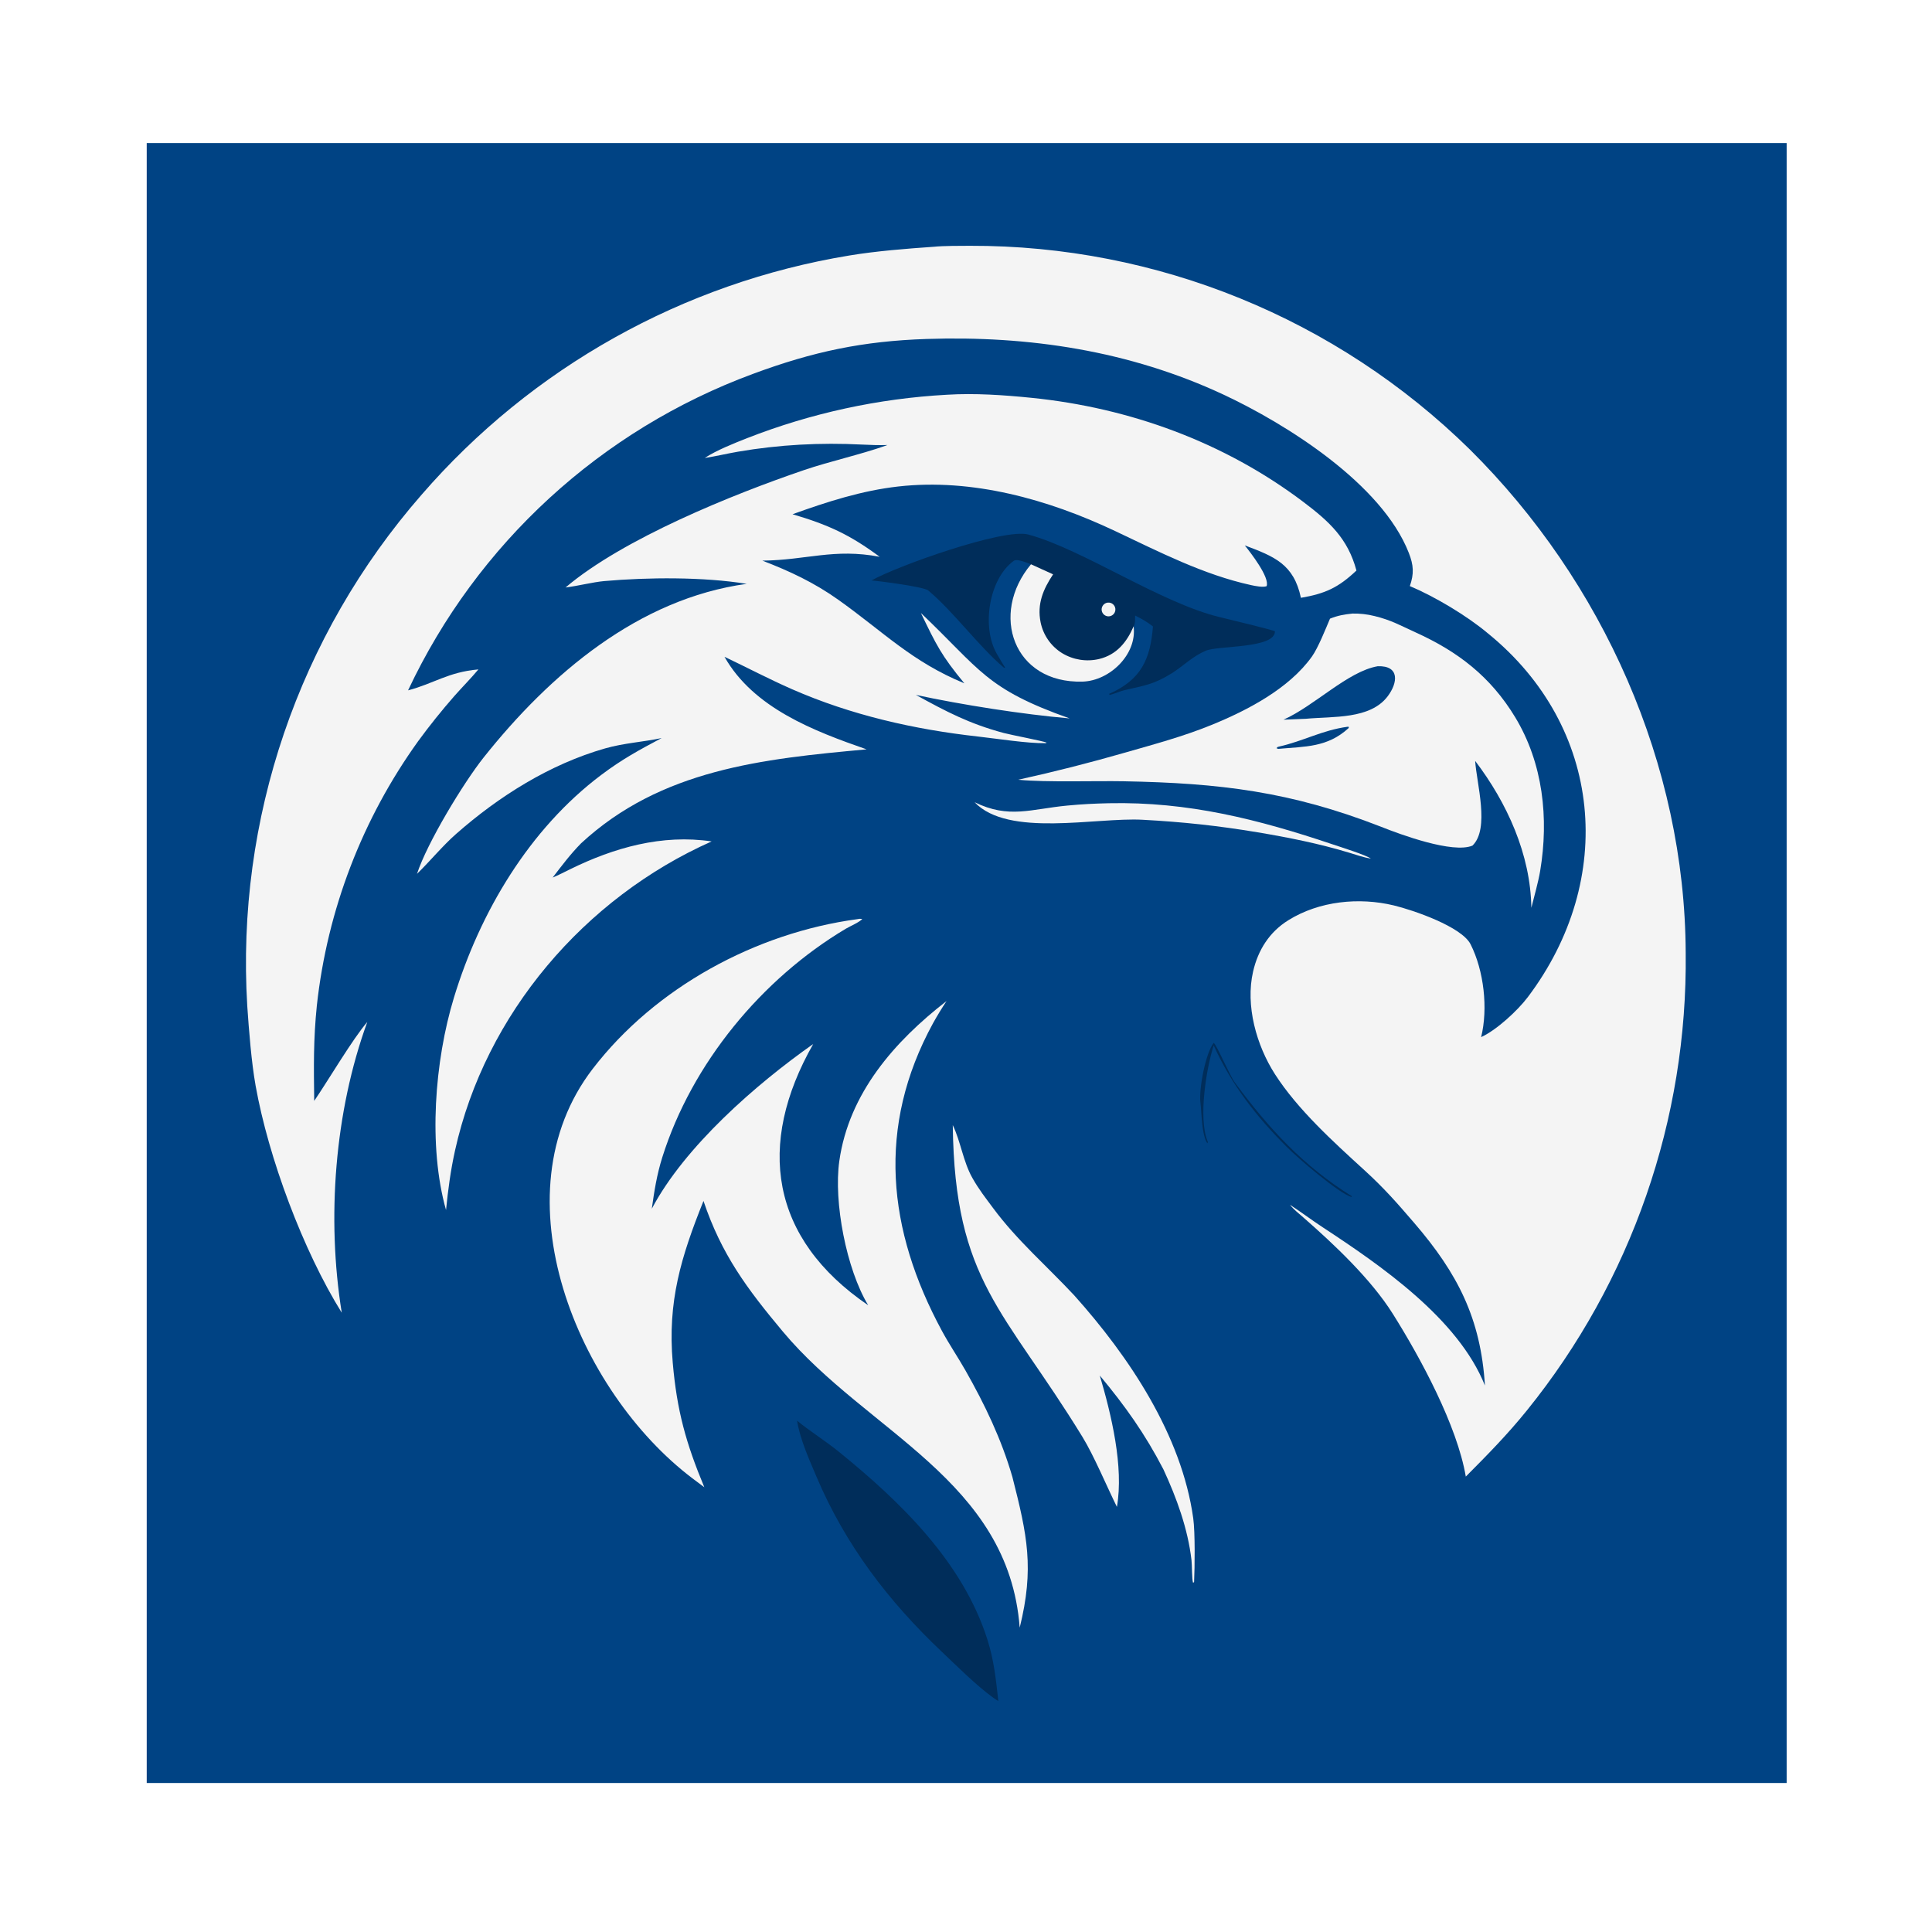
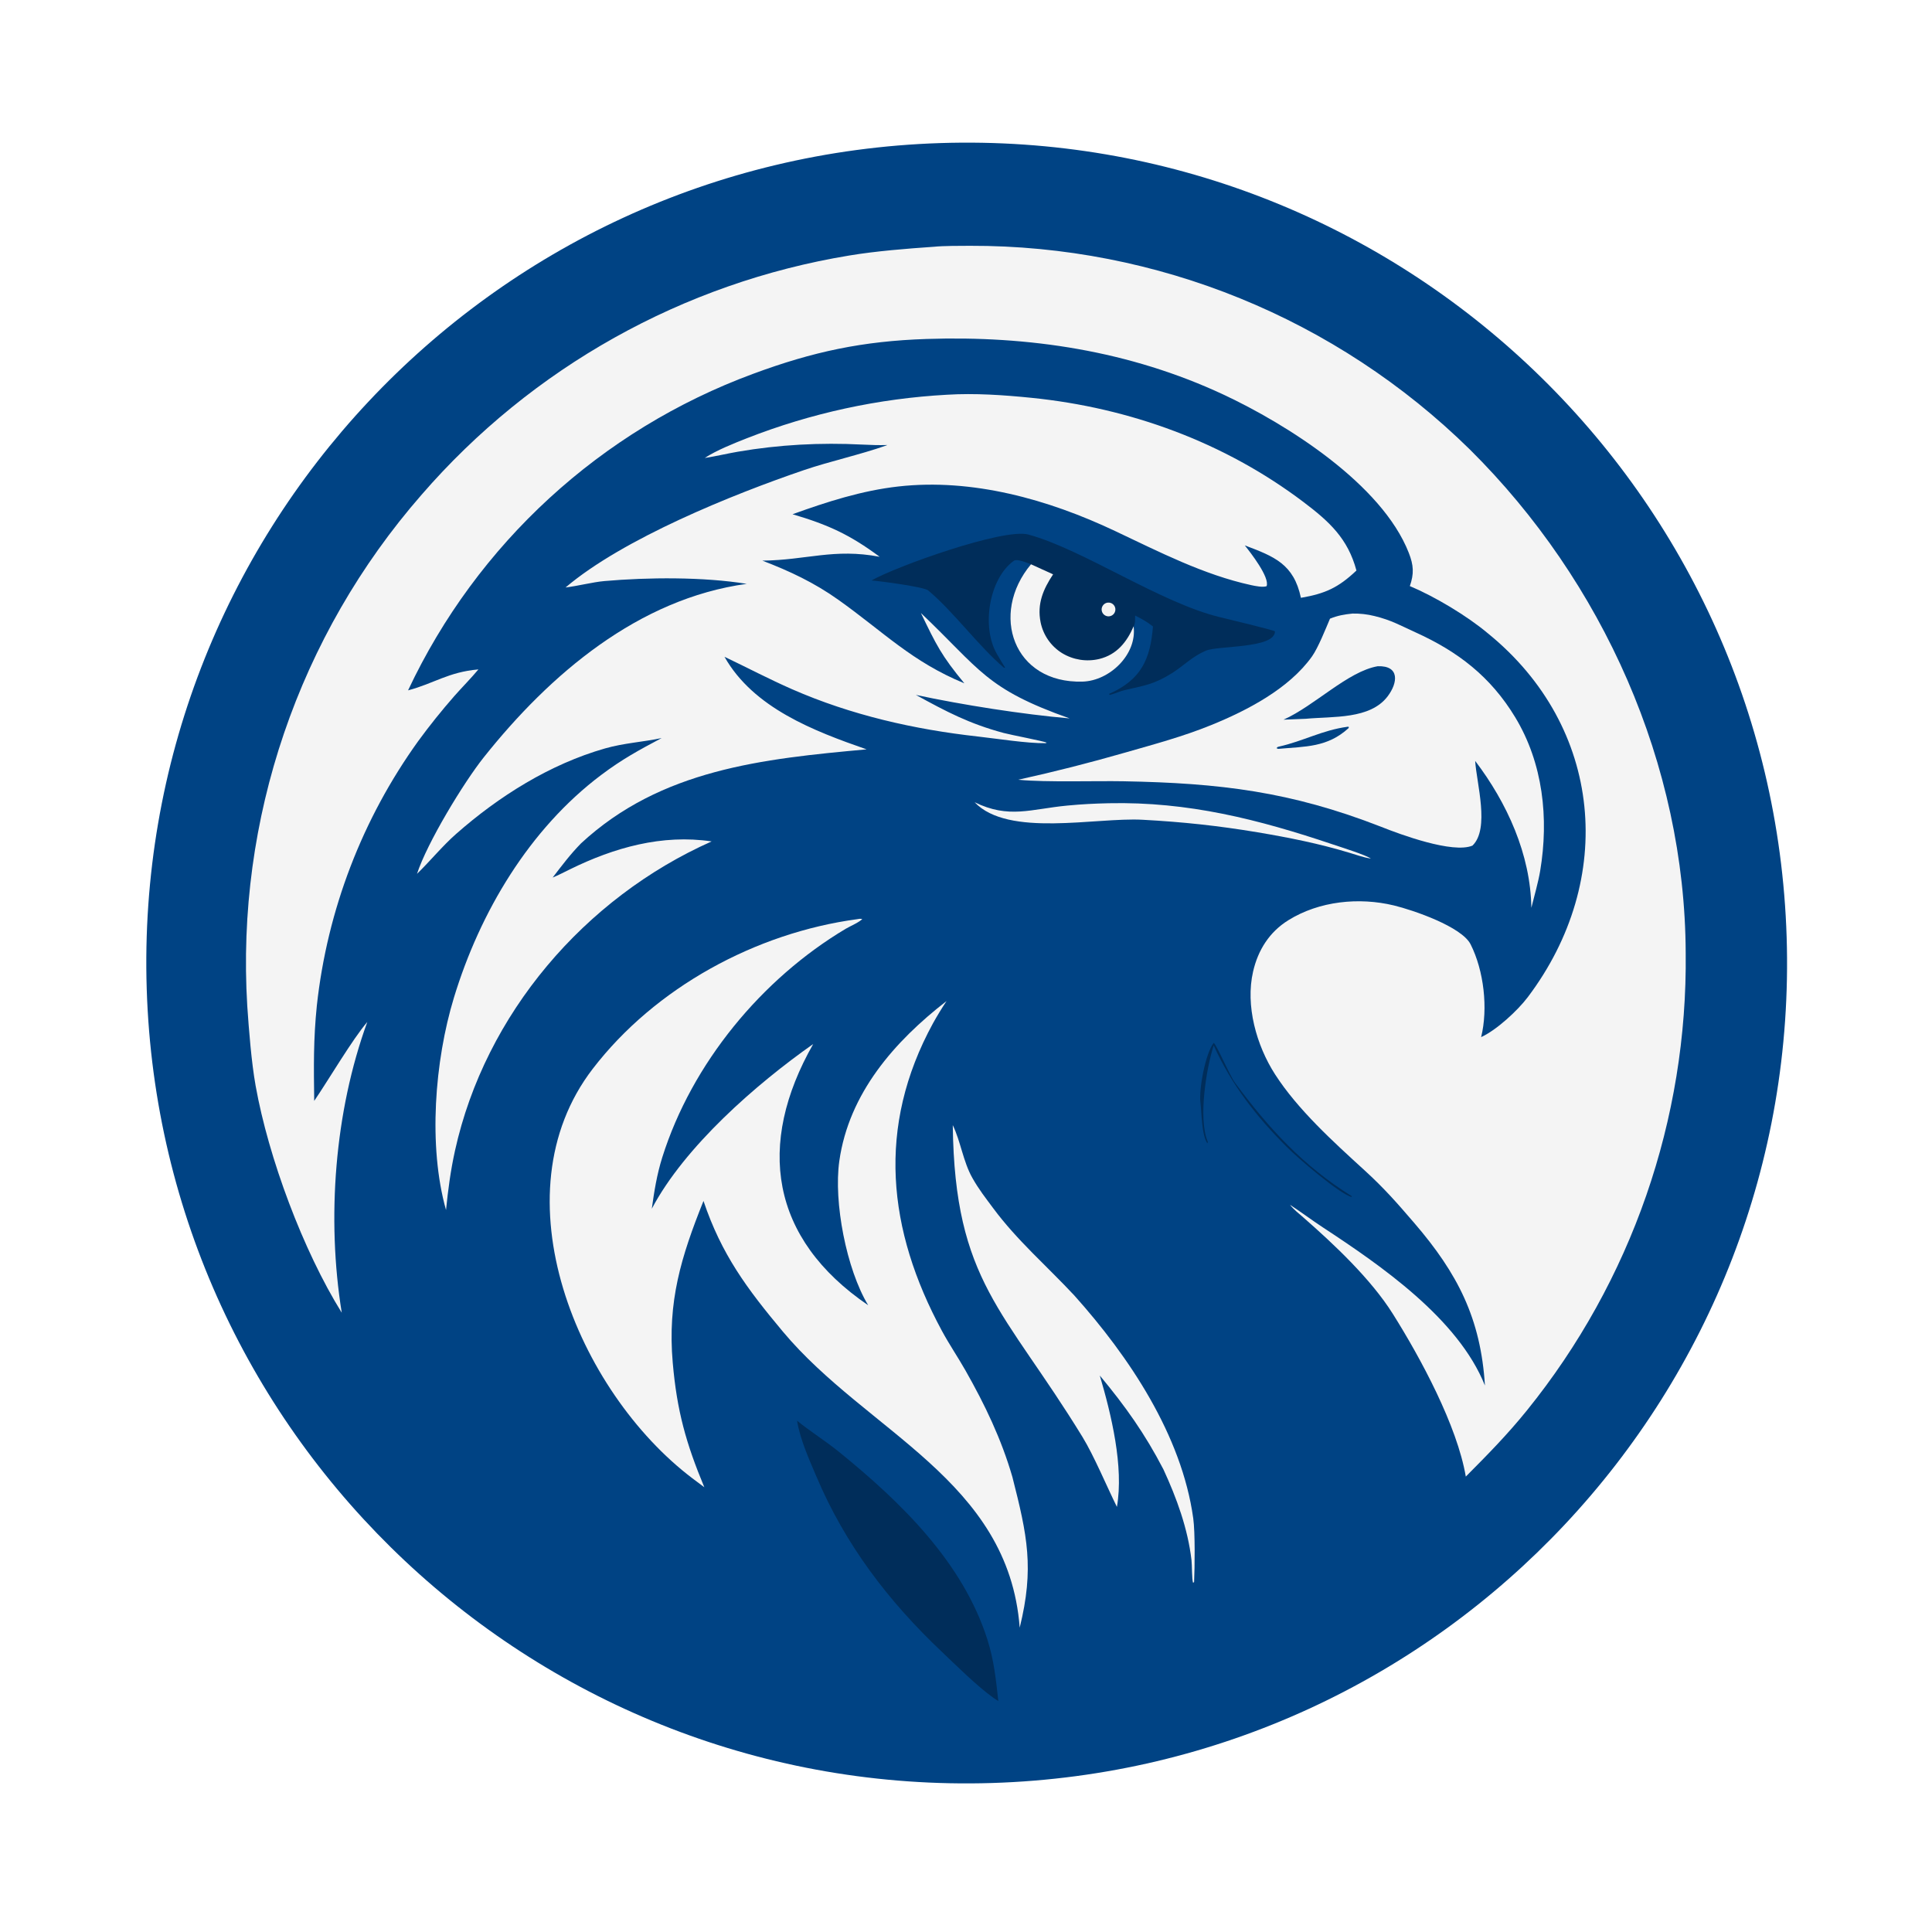
<svg xmlns="http://www.w3.org/2000/svg" version="1.1" style="display: block;" viewBox="0 0 2048 2048" width="1024" height="1024" preserveAspectRatio="none">
-   <rect x="155.532" y="151.669" width="1738.388" height="1738.391" fill="rgb(0,67,132)" />
+   <path transform="translate(0,0)" fill="rgb(0,67,132)" d="M 996.412 151.669 C 1476.74 136.021 1878.7 512.952 1893.92 993.297 C 1909.14 1473.64 1531.85 1875.26 1051.5 1890.06 C 571.741 1904.83 170.734 1528.12 155.532 1048.38 C 140.331 568.64 516.685 167.297 996.412 151.669 z" />
  <path transform="translate(0,0)" fill="rgb(244,244,244)" d="M 989.999 261.575 C 1000.5 260.506 1017.65 260.619 1028.23 260.558 C 1226.43 260.008 1416.85 337.619 1558.19 476.558 C 1699.18 616.405 1786.17 810.621 1786.91 1010.12 C 1788.96 1186.41 1729.45 1357.9 1618.64 1495.04 C 1597.56 1521.11 1577.23 1541.66 1553.81 1565.25 C 1544.63 1511.28 1506.02 1439.72 1476.32 1392.53 C 1453.14 1355.71 1414.11 1318.98 1381.69 1290.62 C 1376.62 1286.19 1371.74 1282.5 1367.44 1277.14 C 1378.9 1284.58 1390.38 1293.26 1401.97 1300.87 C 1463.72 1341.43 1545.76 1397.81 1574.09 1468.72 C 1569.71 1397.65 1545.11 1349.83 1499.18 1296.42 C 1480.96 1275.23 1467.64 1259.91 1446.37 1240.49 C 1413.55 1210.53 1375.66 1176.26 1351.58 1138.8 C 1331.89 1108.18 1320.01 1066 1328.33 1029.86 C 1333.58 1007.05 1345.63 987.969 1365.62 975.524 C 1398.45 955.073 1440.69 950.907 1477.62 959.816 C 1498.04 964.744 1549.48 982.341 1558.9 1001.02 C 1573.02 1029.02 1577.57 1069.09 1570.06 1099.38 C 1586.38 1091.98 1608.86 1071.14 1619.53 1057 C 1713.57 932.344 1699.38 770.637 1577.4 671.526 C 1555.19 652.832 1521.12 632.477 1494.5 621.276 C 1499.04 608.094 1498.55 599.249 1493.38 586.045 C 1464.85 513.096 1363.99 449.608 1296.53 418.102 C 1197.37 371.859 1090.73 355.713 982.095 359.321 C 914.73 361.558 861.974 372.665 798.45 396.228 C 637.149 455.693 505.721 576.233 432.565 731.803 C 459.828 724.639 475.339 712.316 507.129 709.615 C 499.482 718.811 489.738 728.645 481.669 737.778 C 468.2 753.139 455.414 769.084 443.346 785.568 C 383.958 868.157 346.939 964.7 335.883 1065.82 C 332.153 1102.21 332.61 1130.46 333.073 1167 C 347.778 1145.53 374.027 1100.93 389.347 1083.36 C 354.621 1178.6 346.14 1291.63 362.276 1391.55 C 321.301 1325.7 284.6 1227.27 270.976 1150.98 C 266.507 1125.96 263.88 1092.22 262.113 1066.38 C 250.107 868.477 316.48 673.806 446.879 524.46 C 563.737 389.58 724.123 299.859 900.214 270.863 C 928.32 266.173 961.511 263.528 989.999 261.575 z" />
  <path transform="translate(0,0)" fill="rgb(244,244,244)" d="M 1003.85 418.433 C 1033.21 416.616 1064.07 418.749 1093.33 421.703 C 1197.62 432.23 1297.8 468.728 1381.64 532.091 C 1409.01 552.775 1428.79 570.761 1437.88 604.782 C 1418.61 623.018 1404.73 629.288 1379.02 633.712 C 1371.47 597.863 1350.69 589.885 1319.52 578.137 C 1325.5 585.579 1346.21 612.094 1342.65 621.382 C 1338.73 622.849 1330.57 621.194 1326.39 620.285 C 1275.81 609.285 1228.5 584.844 1181.94 562.859 C 1111.29 529.435 1030.85 506.833 952.17 515.698 C 913.453 520.06 876.533 531.965 840.114 545.113 C 877.788 556.219 900.731 566.668 932.47 590.207 C 883.923 581.014 854.962 593.781 808.122 594.3 C 837.263 605.453 863.224 617.688 888.711 635.824 C 936.981 670.172 966.627 701.469 1022.25 724.338 C 997.818 694.749 992.646 683.859 976.203 649.836 C 1039.63 710.14 1044.63 730.001 1133.87 761.556 C 1084.31 757.281 1019.8 747.159 970.852 736.633 C 1003.49 754.522 1027.45 767.15 1063.83 776.954 C 1071.78 779.097 1106.25 785.587 1109.5 787.241 L 1108.49 787.806 C 1089.06 788.125 1056.66 782.967 1036.54 780.73 C 969.005 773.223 902.181 758.003 839.785 730.674 C 815.648 720.103 792.018 707.655 767.984 696.222 C 798.777 750.636 863.077 775.011 918.63 794.344 C 808.791 804.359 700.699 815.453 615.921 893.99 C 604.356 905.839 595.922 917.143 585.839 930.244 C 591.781 927.782 598.424 924.351 604.252 921.486 C 650.874 898.569 701.78 884.079 754.348 891.944 C 619.792 951.767 514.359 1074.79 482.354 1219.54 C 477.635 1240.89 475.005 1260.94 472.805 1282.66 C 453.705 1214.96 460.758 1124.59 481.207 1057.45 C 508.76 966.993 560.993 878.862 637.385 821.416 C 659.437 804.833 677.315 795.131 701.37 782.377 C 681.816 786.558 661.498 787.607 641.36 793.362 C 582.923 810.061 528.869 844.048 483.521 883.973 C 468.763 896.965 455.975 912.828 442.047 926.296 C 452.686 893.55 491.359 829.758 512.827 802.784 C 583.137 714.441 676.756 634.685 791.535 618.901 C 745.586 611.456 686.957 611.873 640.563 615.966 C 628.58 617.023 612.753 621.132 599.505 622.754 C 660.51 570.952 776.841 524.037 852.018 498.4 C 879.546 489.012 911.824 482.012 939.477 472.221 C 939.849 472.065 940.222 471.909 940.594 471.754 C 931.679 472.025 922.595 471.714 913.747 471.264 C 869.635 469.02 825.789 471.33 782.247 478.824 C 770.531 480.84 758.934 483.662 747.069 485.474 C 759.093 477.497 778.106 469.899 791.88 464.492 C 859.637 437.964 931.192 422.416 1003.85 418.433 z" />
  <path transform="translate(0,0)" fill="rgb(244,244,244)" d="M 908.613 974.383 C 911.609 973.774 910.892 973.939 914.052 974.109 C 911.884 977.16 900.51 982.158 896.662 984.451 C 807.389 1037.63 733.38 1127.31 702.058 1226.79 C 696.243 1245.26 693.518 1262.86 690.935 1281.31 C 725.757 1215.38 801.585 1149.18 862.034 1106.7 C 801.42 1213.32 816.48 1312.93 920.307 1383.61 C 897.204 1345.4 883.532 1274.17 889.715 1230.65 C 899.908 1158.88 948.297 1103.82 1003.37 1061.16 C 998.317 1068.77 993.558 1076.57 989.106 1084.55 C 928.956 1194.57 940.673 1303.85 998.508 1410.84 C 1006.33 1425.31 1015.38 1438.56 1023.4 1452.67 C 1044.09 1489.13 1061.51 1525.42 1073.21 1565.77 C 1088.96 1627.54 1096.52 1662.4 1080.93 1725.38 C 1069.03 1568.82 919.051 1518.16 829.883 1411.56 C 791.959 1366.22 764.763 1329.73 745.725 1273.05 C 721.952 1332.41 707.466 1379.51 713.137 1444.56 C 717.582 1495.53 727.151 1529.79 746.609 1576.55 L 733.979 1567.09 C 612.454 1475.02 525.35 1267.05 628.287 1133.03 C 694.651 1046.63 801.315 988.864 908.613 974.383 z" />
  <path transform="translate(0,0)" fill="rgb(244,244,244)" d="M 1433.72 650.402 C 1441.62 650.244 1449.51 651.14 1457.18 653.067 C 1474.96 657.424 1484.48 663.06 1500.41 670.272 C 1545.53 690.7 1580.05 717.239 1606.1 760.209 C 1635.72 809.07 1641.96 867.449 1632.65 923.155 C 1630.68 934.916 1626.28 950.372 1623.29 962.322 C 1622.48 905.665 1597.51 851.019 1563.74 806.582 C 1565.18 830.018 1579.48 878.51 1560.88 896.384 C 1540.06 905.09 1484.62 884.674 1463.57 876.248 C 1368.13 839.073 1293.19 830.075 1191.09 828.18 C 1161.85 827.637 1108.46 829.363 1080.77 826.681 L 1079.43 826.545 C 1118.26 817.961 1154.83 808.661 1193.26 797.614 C 1223.99 788.782 1253.87 780.828 1283.92 768.612 C 1322.03 753.122 1366.44 730.045 1390.78 695.849 C 1397.27 686.73 1405.34 666.393 1409.85 655.803 C 1418.24 652.452 1424.88 651.304 1433.72 650.402 z" />
  <path transform="translate(0,0)" fill="rgb(0,67,132)" d="M 1460.48 706.224 C 1483.99 705.46 1481.84 723.86 1470.92 738.207 C 1452.26 762.702 1413.11 759.236 1384.25 761.937 L 1360.6 762.886 C 1393.7 748.069 1428.76 711.687 1460.48 706.224 z" />
  <path transform="translate(0,0)" fill="rgb(0,67,132)" d="M 1428.57 770.383 L 1429.67 770.409 L 1429.74 771.662 C 1407.1 792.477 1383.6 791.226 1355.24 793.818 C 1354.1 793.701 1354.85 793.839 1353.1 793.033 C 1354.37 791.894 1354.13 791.794 1355.6 791.464 C 1382 785.524 1401.3 774.094 1428.57 770.383 z" />
  <path transform="translate(0,0)" fill="rgb(0,45,90)" d="M 923.83 615.333 C 949.062 600.715 1063.96 559.476 1090.13 566.63 C 1148.66 582.626 1230.89 639.587 1294.06 654.446 C 1300.4 655.939 1349.98 667.894 1351.49 669.239 C 1351.56 687.666 1291.24 684.173 1278.22 689.761 C 1263.72 695.987 1255.57 705.095 1242.49 713.494 C 1223.27 725.462 1213.9 726.542 1192.17 731.534 C 1187.59 732.587 1181.99 735.307 1176.32 736.653 L 1175.68 735.54 C 1209.55 720.625 1219.4 699.03 1222.18 664.071 C 1215.98 659.147 1210.34 656.045 1203.26 652.493 C 1203.18 656.175 1203.62 661.045 1201.69 663.916 C 1205.48 693.98 1176.12 721.665 1147.75 722.537 C 1074.11 724.799 1048.81 650.767 1092.9 598.164 C 1088.46 596.519 1078.07 592.013 1074.69 594.46 C 1048.16 613.675 1040.52 664.571 1056.37 692.53 C 1059.86 698.684 1062.36 702.745 1065.43 707.637 L 1064.29 707.88 C 1037.05 684.696 1011.12 648.689 983.916 625.866 C 979.444 622.114 932.421 615.901 923.83 615.333 z" />
  <path transform="translate(0,0)" fill="rgb(244,244,244)" d="M 1201.69 663.916 C 1205.48 693.98 1176.12 721.665 1147.75 722.537 C 1074.11 724.799 1048.81 650.767 1092.9 598.164 C 1100.68 601.781 1108.49 605.333 1116.33 608.818 C 1105.85 624.586 1099.2 640.079 1103.07 659.596 C 1105.82 673.19 1114.06 685.043 1125.85 692.347 C 1137.64 699.518 1151.78 701.747 1165.2 698.55 C 1183.81 693.999 1194.53 680.622 1201.69 663.916 z" />
  <path transform="translate(0,0)" fill="rgb(244,244,244)" d="M 1174.5 638.783 C 1178.37 638.477 1181.8 641.252 1182.3 645.097 C 1182.81 648.942 1180.22 652.512 1176.41 653.222 C 1173.76 653.716 1171.05 652.706 1169.37 650.596 C 1167.69 648.486 1167.31 645.622 1168.39 643.148 C 1169.46 640.674 1171.81 638.995 1174.5 638.783 z" />
  <path transform="translate(0,0)" fill="rgb(244,244,244)" d="M 1009.97 1192.68 C 1018.27 1209.65 1020.98 1231.37 1030.75 1248.66 C 1037.7 1260.97 1044.55 1269.57 1052.77 1280.67 C 1078.15 1314.95 1109.97 1342.28 1138.87 1373.3 C 1196.96 1438.19 1252.71 1521.48 1264.89 1609.52 C 1266.96 1624.47 1266.52 1661.12 1265.78 1677.03 L 1264.7 1677.86 C 1263.4 1674.17 1263.64 1659.02 1263.03 1653.76 C 1259.17 1620.38 1247.25 1587.83 1233.27 1557.6 C 1213.7 1519.86 1192.83 1490.53 1165.84 1458.13 C 1177.97 1499.28 1191.44 1554.66 1183.97 1597.38 C 1173.1 1575.37 1159.6 1543 1147.4 1523.11 C 1064.57 1387.97 1012.02 1358.9 1009.97 1192.68 z" />
  <path transform="translate(0,0)" fill="rgb(0,45,90)" d="M 844.922 1505.99 C 858.012 1516.78 874.994 1527.38 889.378 1539.05 C 954.661 1592.02 1020.71 1655.91 1046.76 1738.24 C 1053.83 1760.6 1055.71 1780.41 1058.27 1803.16 C 1056.4 1802.06 1054.59 1800.88 1052.83 1799.61 C 1035.25 1786.98 1014.2 1765.94 998.654 1751.24 C 941.94 1697.62 896.126 1637.61 865.566 1565.5 C 857.859 1547.31 848.122 1525.91 844.922 1505.99 z" />
  <path transform="translate(0,0)" fill="rgb(244,244,244)" d="M 1175.4 851.46 C 1259.49 849.64 1333.76 868.505 1412.99 895.167 C 1420.36 897.65 1448.85 906.596 1453.15 910.191 C 1445.77 908.995 1437.46 906.104 1430.22 903.906 C 1398.39 894.248 1366.09 887.833 1333.28 882.301 C 1290.93 875.245 1253.68 871.267 1211.06 868.973 C 1161.45 866.303 1068.77 887.973 1033.12 850.39 C 1069.61 868.189 1092.46 857.61 1131.52 853.928 C 1147.35 852.436 1159.44 851.839 1175.4 851.46 z" />
  <path transform="translate(0,0)" fill="rgb(0,45,90)" d="M 1286.6 1105.42 C 1290.22 1108.48 1303.34 1139.92 1309.21 1147.85 C 1345.08 1196.31 1381.53 1235.98 1432.93 1268.01 L 1432.77 1268.88 C 1419.65 1265.48 1374.91 1226.89 1363.93 1215.69 C 1331.81 1183.65 1305.25 1149.6 1286.59 1108.2 C 1278.68 1132.54 1270.31 1184.77 1279.84 1209.15 C 1280.56 1210.98 1280.51 1210.06 1279.91 1211.98 C 1273.77 1203.48 1273.82 1179.38 1272.5 1168.79 C 1270.7 1154.41 1277.98 1116.24 1286.6 1105.42 z" />
</svg>
